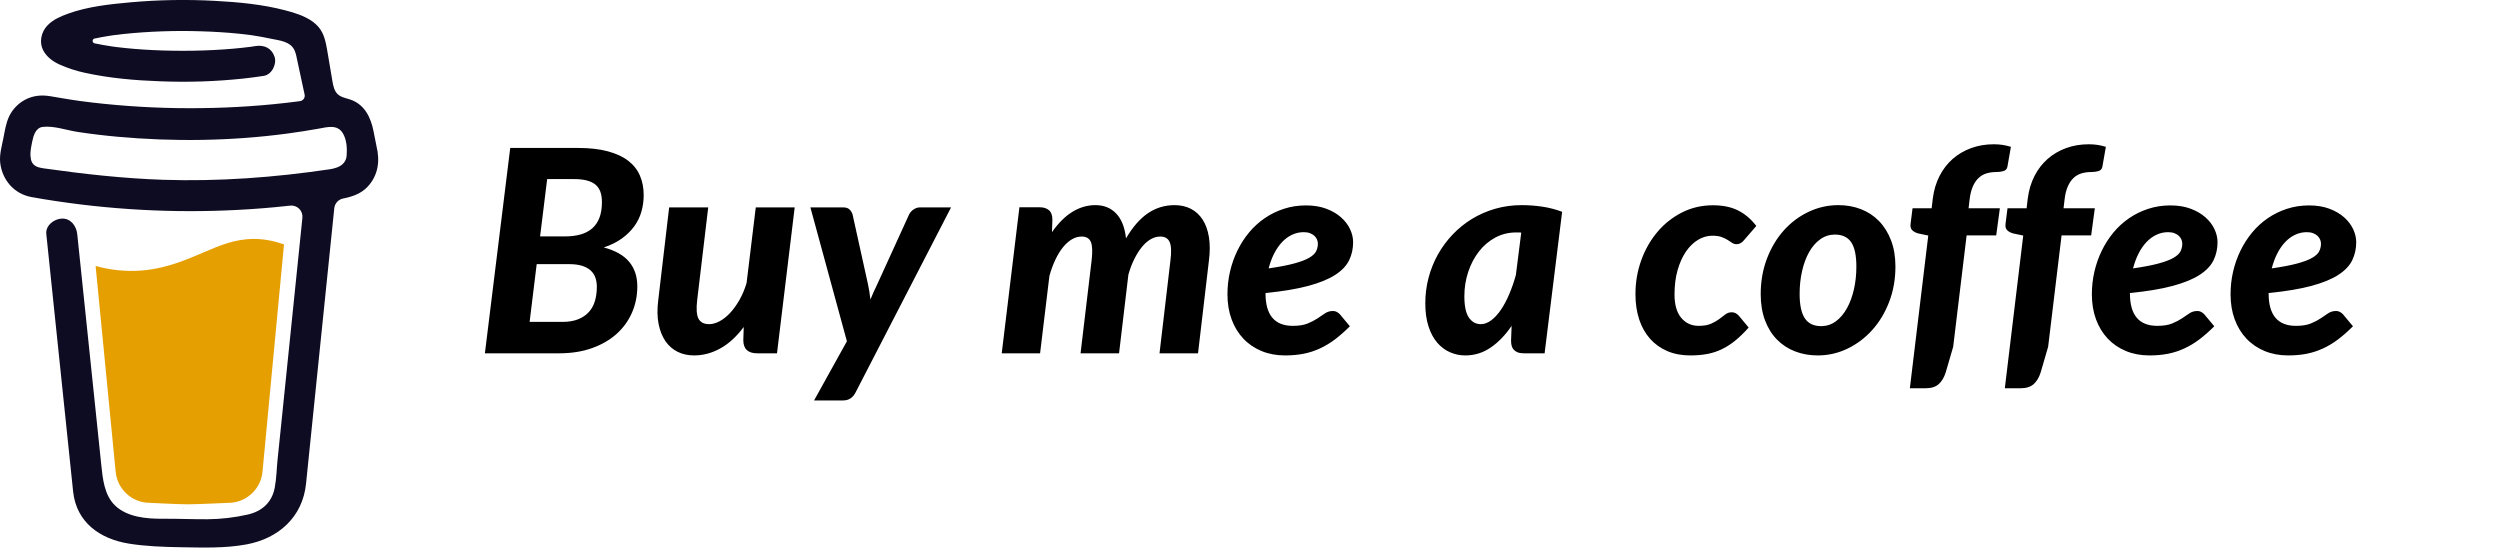
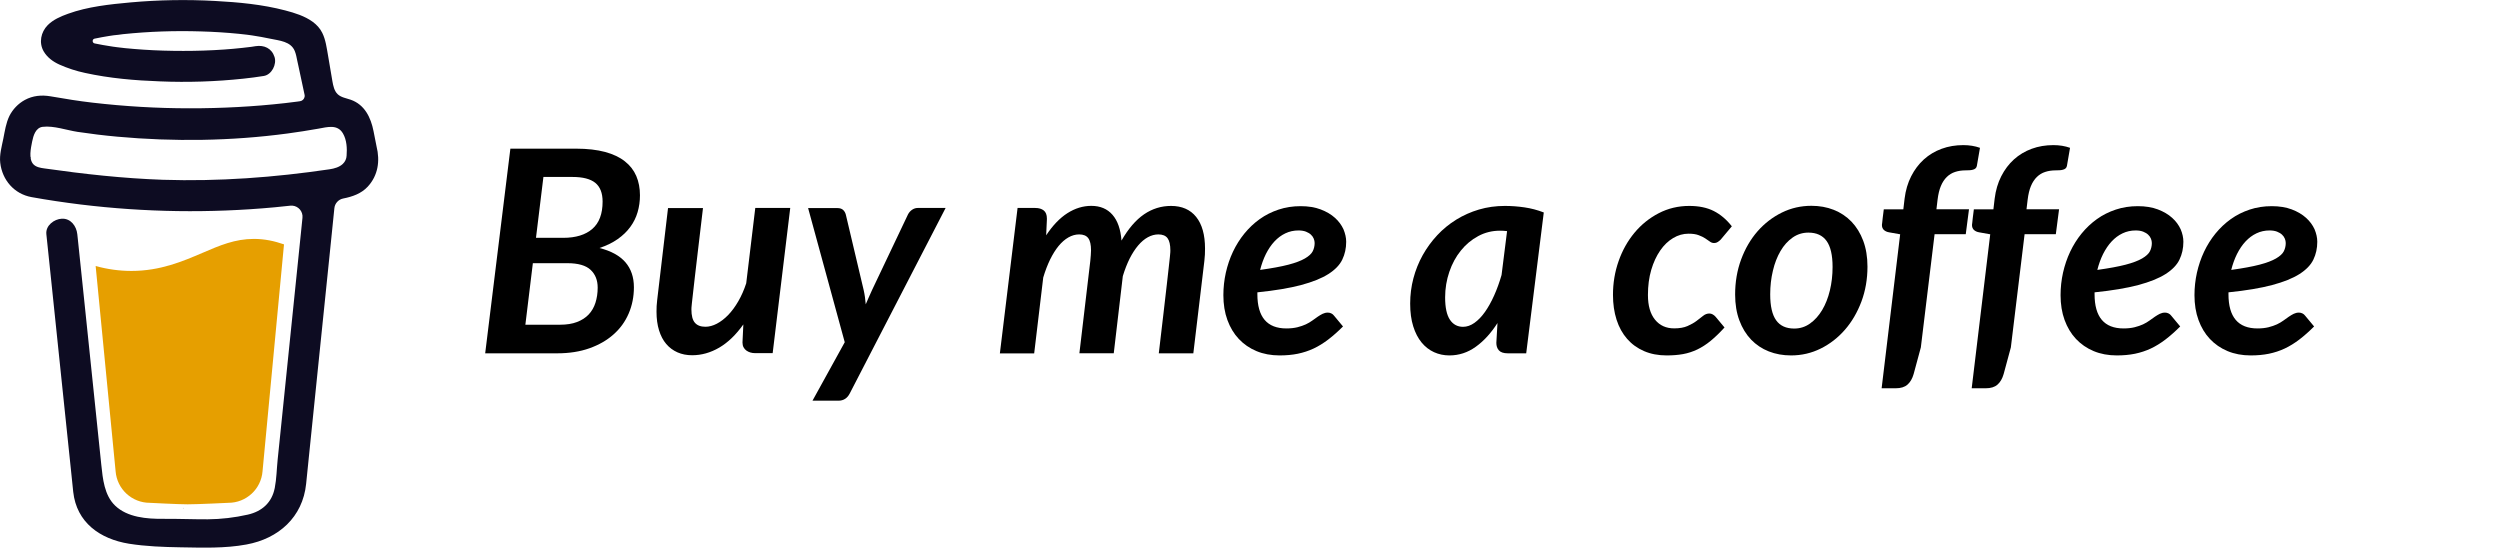
- <svg xmlns="http://www.w3.org/2000/svg" viewBox="0 0 4169 913">
-   <defs>
-     <style>
-       .a {
-         fill: #0d0c22;
-       }
- 
-       .b {
-         fill: #e69f00;
-       }
- 
-       .c {
-         font-size: 472px;
-         font-family: Lato-BlackItalic, Lato;
-         font-weight: 800;
-         font-style: italic;
-       }
-     </style>
-   </defs>
-   <path class="a" d="M564.72,212.38l-.62-.37-1.45-.44a3.43,3.43,0,0,0,2.07.81Z" />
-   <path class="a" d="M573.85,277.61l-.7.19Z" />
-   <path class="a" d="M565,212.28a1.22,1.22,0,0,1-.26-.06v.17a.47.47,0,0,0,.26-.11Z" />
-   <path class="a" d="M564.73,212.39h.09v-.06Z" />
-   <path class="a" d="M573.29,277.49l1.06-.6.39-.22.36-.39a6.11,6.11,0,0,0-1.81,1.21Z" />
-   <path class="a" d="M566.55,213.8l-1-1-.7-.38a2.87,2.87,0,0,0,1.73,1.36Z" />
-   <path class="a" d="M307,846.74a5.56,5.56,0,0,0-2.1,1.62l.66-.41C306,847.54,306.58,847.06,307,846.74Z" />
-   <path class="a" d="M457.7,817.09c0-.94-.45-.77-.34,2.55a4.36,4.36,0,0,1,.16-.8C457.58,818.25,457.63,817.67,457.7,817.09Z" />
-   <path class="a" d="M442.07,846.74a5.41,5.41,0,0,0-2.1,1.62l.65-.41C441.06,847.54,441.69,847.06,442.07,846.74Z" />
-   <path class="a" d="M200.81,853.79a4.51,4.51,0,0,0-2.21-1c.66.32,1.32.64,1.76.89Z" />
-   <path class="a" d="M176.92,830.92a7.15,7.15,0,0,0-.87-2.75,22.82,22.82,0,0,1,.84,2.7Z" />
-   <path class="b" d="M337.38,421.76c-32.8,14-70,30-118.25,30a223.81,223.81,0,0,1-59.69-8.23L192.8,786a57.23,57.23,0,0,0,57,52.52s47.3,2.46,63.08,2.46c17,0,67.93-2.46,67.93-2.46a57.21,57.21,0,0,0,57-52.52L473.6,407.51c-16-5.45-32.08-9.07-50.24-9.07C391.94,398.42,366.62,409.25,337.38,421.76Z" />
-   <path class="a" d="M56.17,275.64l.57.53.36.22a4.78,4.78,0,0,0-.93-.75Z" />
-   <path class="a" d="M627.87,244l-5-25.33c-4.51-22.74-14.74-44.22-38.08-52.44-7.48-2.63-16-3.76-21.7-9.2s-7.43-13.89-8.76-21.73c-2.46-14.38-4.77-28.77-7.28-43.13-2.18-12.35-3.9-26.21-9.56-37.54-7.37-15.2-22.66-24.1-37.87-30a217.67,217.67,0,0,0-23.81-7.37c-38-10-77.94-13.71-117-15.81A981.16,981.16,0,0,0,218,3.83c-34.83,3.16-71.52,7-104.62,19-12.1,4.41-24.57,9.7-33.77,19.05-11.28,11.48-15,29.24-6.73,43.56,5.86,10.17,15.79,17.36,26.31,22.11a213.14,213.14,0,0,0,42.72,13.91c40.9,9,83.27,12.59,125.05,14.1a951.62,951.62,0,0,0,138.79-4.54q17.1-1.87,34.14-4.5c13.37-2.06,22-19.54,18-31.73-4.72-14.57-17.39-20.22-31.73-18-2.11.33-4.21.64-6.32,1l-1.53.22q-7.28.92-14.56,1.72-15.06,1.62-30.17,2.65c-22.58,1.57-45.21,2.3-67.84,2.33-22.23,0-44.47-.62-66.66-2.08q-15.18-1-30.28-2.53-6.89-.72-13.72-1.55L190.77,78l-1-.14-4.51-.65c-9.21-1.39-18.42-3-27.53-4.91a4.22,4.22,0,0,1-2.34-1.45,4.14,4.14,0,0,1,2.34-6.63H158c7.9-1.69,15.85-3.12,23.84-4.38,2.66-.42,5.33-.82,8-1.23h.07c5-.33,10-1.22,15-1.81a952.86,952.86,0,0,1,130.3-4.6c21.12.62,42.22,1.86,63.23,4,4.52.47,9,1,13.52,1.52,1.72.2,3.45.45,5.18.66l3.49.5q15.26,2.28,30.35,5.52C465.85,67.61,485,68.67,491.63,85c2.11,5.19,3.07,11,4.24,16.39l1.48,6.94a2.34,2.34,0,0,1,.09.38q5.26,24.55,10.55,49.13a8.9,8.9,0,0,1,0,3.67,9,9,0,0,1-7.59,7.12h-.09l-2.15.3-2.13.28q-10.1,1.32-20.22,2.46-19.92,2.27-39.93,3.93-39.72,3.3-79.62,4.33-20.34.54-40.65.51a1409.48,1409.48,0,0,1-161.32-9.39c-5.8-.68-11.59-1.42-17.39-2.17,4.5.58-3.27-.44-4.84-.66q-5.52-.78-11.05-1.61c-12.37-1.86-24.67-4.14-37-6.14-14.92-2.46-29.2-1.23-42.7,6.14a62.07,62.07,0,0,0-25.7,26.65c-5.82,12-7.56,25.14-10.16,38.08S-1.2,258.19.34,271.46c3.3,28.66,23.33,52,52.15,57.16,27.11,4.91,54.36,8.89,81.69,12.28a1509.43,1509.43,0,0,0,323.5,4.69q13.15-1.23,26.27-2.68a18.43,18.43,0,0,1,20.34,20.2l-2.72,26.5Q493.32,470,485.08,550.28q-8.59,84.36-17.3,168.7l-4.92,47.5c-1.57,15.59-1.79,31.66-4.75,47.07-4.67,24.22-21.06,39.09-45,44.53a314.11,314.11,0,0,1-66.79,7.82c-24.93.13-49.83-1-74.75-.84-26.61.15-59.2-2.31-79.73-22.11-18-17.39-20.54-44.62-23-68.17q-4.9-46.75-9.73-93.51L141.06,508,129.38,395.85c-.2-1.85-.39-3.68-.58-5.55-1.4-13.38-10.87-26.47-25.79-25.79-12.78.56-27.29,11.42-25.8,25.79l8.66,83.13,17.91,172q7.65,73.26,15.27,146.55c1,9.36,1.9,18.74,2.94,28.1,5.61,51.15,44.67,78.71,93,86.47,28.25,4.55,57.18,5.48,85.85,6,36.75.59,73.87,2,110-4.66,53.56-9.82,93.75-45.59,99.49-101.07q2.45-24,4.91-48.06,8.16-79.5,16.31-159l17.76-173.19,8.14-79.37a18.43,18.43,0,0,1,14.84-16.2c15.32-3,30-8.08,40.85-19.74C630.55,292.61,634,268.42,627.87,244ZM51.7,261.15c.24-.11-.19,1.89-.38,2.82C51.29,262.56,51.36,261.31,51.7,261.15Zm1.49,11.49c.12-.08.49.41.87,1-.58-.54-.94-.95-.88-1Zm1.46,1.93c.53.9.81,1.46,0,0ZM57.59,277h.07c0,.09.14.18.18.26a2.23,2.23,0,0,0-.27-.26Zm514.05-3.56c-5.5,5.23-13.79,7.67-22,8.88-91.87,13.64-185.08,20.54-278,17.49-66.47-2.27-132.24-9.65-198-18.95-6.45-.91-13.44-2.09-17.87-6.84-8.36-9-4.25-27-2.08-37.85,2-9.93,5.8-23.16,17.6-24.57,18.43-2.16,39.82,5.61,58.05,8.38q32.91,5,66.08,8c94.36,8.6,190.29,7.26,284.23-5.32q25.68-3.45,51.18-8c15.15-2.71,31.94-7.81,41.09,7.88,6.28,10.68,7.11,25,6.14,37.05a20.68,20.68,0,0,1-6.42,13.83Z" />
-   <text class="c" transform="translate(792.56 589.17)">Buy me a coffee</text>
+ <svg xmlns="http://www.w3.org/2000/svg" version="1.1" id="Lag_1" x="0px" y="0px" viewBox="0 0 4169 913" style="enable-background:new 0 0 4169 913;" xml:space="preserve">
+   <style type="text/css">
+ 	.st0{fill:#0D0C22;}
+ 	.st1{fill:#E69F00;}
+ 	.st2{enable-background:new    ;}
+ </style>
+   <path class="st0" d="M564.7,212.4l-0.6-0.4l-1.5-0.4C563.2,212.1,564,212.3,564.7,212.4z" />
+   <path class="st0" d="M573.8,277.6l-0.7,0.2L573.8,277.6z" />
+   <path class="st0" d="M565,212.3c-0.1,0-0.2,0-0.3-0.1v0.2C564.8,212.4,564.9,212.3,565,212.3z" />
+   <path class="st0" d="M564.7,212.4L564.7,212.4L564.7,212.4L564.7,212.4z" />
+   <path class="st0" d="M573.3,277.5l1.1-0.6l0.4-0.2l0.4-0.4C574.4,276.6,573.8,277,573.3,277.5L573.3,277.5z" />
+   <path class="st0" d="M566.5,213.8l-1-1l-0.7-0.4C565.2,213.1,565.8,213.6,566.5,213.8L566.5,213.8z" />
+   <path class="st0" d="M307,846.7c-0.8,0.4-1.5,0.9-2.1,1.6l0.7-0.4C306,847.5,306.6,847.1,307,846.7z" />
+   <path class="st0" d="M457.7,817.1c0-0.9-0.5-0.8-0.3,2.5c0-0.3,0.1-0.5,0.2-0.8C457.6,818.2,457.6,817.7,457.7,817.1z" />
+   <path class="st0" d="M442.1,846.7c-0.8,0.4-1.5,0.9-2.1,1.6l0.6-0.4C441.1,847.5,441.7,847.1,442.1,846.7z" />
+   <path class="st0" d="M200.8,853.8c-0.6-0.5-1.4-0.9-2.2-1c0.7,0.3,1.3,0.6,1.8,0.9L200.8,853.8z" />
+   <path class="st0" d="M176.9,830.9c-0.1-1-0.4-1.9-0.9-2.8C176.4,829.1,176.7,830,176.9,830.9L176.9,830.9z" />
+   <path class="st1" d="M337.4,421.8c-32.8,14-70,30-118.2,30c-20.2,0-40.3-2.8-59.7-8.2L192.8,786c2.4,29.7,27.2,52.5,57,52.5  c0,0,47.3,2.5,63.1,2.5c17,0,67.9-2.5,67.9-2.5c29.8,0,54.6-22.8,57-52.5l35.8-378.5c-16-5.5-32.1-9.1-50.2-9.1  C391.9,398.4,366.6,409.2,337.4,421.8z" />
+   <path class="st0" d="M56.2,275.6l0.6,0.5l0.4,0.2C56.8,276.1,56.5,275.9,56.2,275.6z" />
+   <path class="st0" d="M627.9,244l-5-25.3c-4.5-22.7-14.7-44.2-38.1-52.4c-7.5-2.6-16-3.8-21.7-9.2s-7.4-13.9-8.8-21.7  c-2.5-14.4-4.8-28.8-7.3-43.1c-2.2-12.3-3.9-26.2-9.6-37.5c-7.4-15.2-22.7-24.1-37.9-30c-7.8-2.9-15.7-5.4-23.8-7.4  c-38-10-77.9-13.7-117-15.8c-46.9-2.6-94-1.8-140.8,2.4c-34.8,3.2-71.5,7-104.6,19c-12.1,4.4-24.6,9.7-33.8,19  c-11.3,11.5-15,29.2-6.7,43.6c5.9,10.2,15.8,17.4,26.3,22.1c13.7,6.1,28,10.8,42.7,13.9c40.9,9,83.3,12.6,125.1,14.1  c46.3,1.9,92.7,0.4,138.8-4.5c11.4-1.2,22.8-2.7,34.1-4.5c13.4-2.1,22-19.5,18-31.7c-4.7-14.6-17.4-20.2-31.7-18  c-2.1,0.3-4.2,0.6-6.3,1l-1.5,0.2c-4.9,0.6-9.7,1.2-14.6,1.7c-10,1.1-20.1,2-30.2,2.7c-22.6,1.6-45.2,2.3-67.8,2.3  c-22.2,0-44.5-0.6-66.7-2.1c-10.1-0.7-20.2-1.5-30.3-2.5c-4.6-0.5-9.2-1-13.7-1.6l-4.3-0.6l-1-0.1l-4.5-0.7  c-9.2-1.4-18.4-3-27.5-4.9c-0.9-0.2-1.7-0.7-2.3-1.4c-1.4-1.8-1.1-4.4,0.6-5.8c0.5-0.4,1.1-0.7,1.7-0.8h0.3  c7.9-1.7,15.9-3.1,23.8-4.4c2.7-0.4,5.3-0.8,8-1.2h0.1c5-0.3,10-1.2,15-1.8c43.3-4.5,86.8-6,130.3-4.6c21.1,0.6,42.2,1.9,63.2,4  c4.5,0.5,9,1,13.5,1.5c1.7,0.2,3.5,0.5,5.2,0.7l3.5,0.5c10.2,1.5,20.3,3.4,30.4,5.5c14.9,3.2,34,4.3,40.6,20.6  c2.1,5.2,3.1,11,4.2,16.4l1.5,6.9c0,0.1,0.1,0.3,0.1,0.4c3.5,16.4,7,32.7,10.5,49.1c0.3,1.2,0.3,2.5,0,3.7c-0.8,3.7-3.8,6.6-7.6,7.1  h-0.1l-2.1,0.3l-2.1,0.3c-6.7,0.9-13.5,1.7-20.2,2.5c-13.3,1.5-26.6,2.8-39.9,3.9c-26.5,2.2-53,3.6-79.6,4.3  c-13.6,0.4-27.1,0.5-40.6,0.5c-53.9,0-107.8-3.2-161.3-9.4c-5.8-0.7-11.6-1.4-17.4-2.2c4.5,0.6-3.3-0.4-4.8-0.7  c-3.7-0.5-7.4-1.1-11.1-1.6c-12.4-1.9-24.7-4.1-37-6.1c-14.9-2.5-29.2-1.2-42.7,6.1c-11.1,6.1-20,15.4-25.7,26.6  c-5.8,12-7.6,25.1-10.2,38.1s-6.7,26.9-5.1,40.1c3.3,28.7,23.3,52,52.2,57.2c27.1,4.9,54.4,8.9,81.7,12.3  c107.4,13.1,215.8,14.7,323.5,4.7c8.8-0.8,17.5-1.7,26.3-2.7c10.1-1.1,19.2,6.2,20.3,16.3c0.1,1.3,0.1,2.6,0,3.9l-2.7,26.5  c-5.5,53.6-11,107.1-16.5,160.7c-5.7,56.2-11.5,112.5-17.3,168.7l-4.9,47.5c-1.6,15.6-1.8,31.7-4.8,47.1  c-4.7,24.2-21.1,39.1-45,44.5c-21.9,5-44.3,7.6-66.8,7.8c-24.9,0.1-49.8-1-74.8-0.8c-26.6,0.2-59.2-2.3-79.7-22.1  c-18-17.4-20.5-44.6-23-68.2c-3.3-31.2-6.5-62.3-9.7-93.5l-18-173.3l-11.7-112.1c-0.2-1.9-0.4-3.7-0.6-5.5  c-1.4-13.4-10.9-26.5-25.8-25.8c-12.8,0.6-27.3,11.4-25.8,25.8l8.7,83.1l17.9,172c5.1,48.8,10.2,97.7,15.3,146.5  c1,9.4,1.9,18.7,2.9,28.1c5.6,51.2,44.7,78.7,93,86.5c28.2,4.5,57.2,5.5,85.9,6c36.8,0.6,73.9,2,110-4.7  c53.6-9.8,93.8-45.6,99.5-101.1c1.6-16,3.3-32,4.9-48.1c5.4-53,10.9-106,16.3-159l17.8-173.2l8.1-79.4c0.8-8.1,6.9-14.7,14.8-16.2  c15.3-3,30-8.1,40.8-19.7C630.5,292.6,634,268.4,627.9,244z M51.7,261.1c0.2-0.1-0.2,1.9-0.4,2.8C51.3,262.6,51.4,261.3,51.7,261.1z   M53.2,272.6c0.1-0.1,0.5,0.4,0.9,1C53.5,273.1,53.1,272.7,53.2,272.6L53.2,272.6z M54.7,274.6C55.2,275.5,55.5,276,54.7,274.6z   M57.6,277L57.6,277c0.1,0.1,0.2,0.2,0.2,0.3C57.8,277.2,57.7,277.1,57.6,277L57.6,277z M571.6,273.4c-5.5,5.2-13.8,7.7-22,8.9  c-91.9,13.6-185.1,20.5-278,17.5c-66.5-2.3-132.2-9.6-198-19c-6.4-0.9-13.4-2.1-17.9-6.8c-8.4-9-4.2-27-2.1-37.9  c2-9.9,5.8-23.2,17.6-24.6c18.4-2.2,39.8,5.6,58.1,8.4c21.9,3.3,44,6,66.1,8c94.4,8.6,190.3,7.3,284.2-5.3c17.1-2.3,34.2-5,51.2-8  c15.2-2.7,31.9-7.8,41.1,7.9c6.3,10.7,7.1,25,6.1,37C577.8,264.8,575.5,269.8,571.6,273.4L571.6,273.4z" />
+   <g class="st2">
+     <path d="M809.1,589.2l42-341.3h109.5c18.9,0,35,1.9,48.5,5.5c13.5,3.7,24.5,8.9,33,15.7c8.6,6.8,14.9,14.9,19,24.5   c4.1,9.6,6.1,20.3,6.1,32.1c0,9.8-1.3,19.1-3.9,28c-2.6,8.9-6.6,17.1-12.2,24.7c-5.5,7.6-12.5,14.3-21,20.3   c-8.5,6-18.6,10.9-30.4,14.9c19.4,4.9,33.7,12.8,43.2,23.7c9.4,10.9,14.2,24.8,14.2,41.7c0,15.7-2.9,30.3-8.7,43.8   c-5.8,13.5-14.2,25.1-25.3,34.9c-11,9.8-24.4,17.5-40.2,23.1c-15.8,5.6-33.7,8.4-53.7,8.4H809.1z M888.6,438.8l-12.5,102.7h57.8   c11,0,20.5-1.5,28.3-4.5c7.9-3,14.4-7.2,19.5-12.6c5.1-5.4,8.9-12,11.3-19.6c2.4-7.6,3.7-16,3.7-25.1c0-12.4-3.9-22.3-11.8-29.7   c-7.9-7.4-20.8-11.1-38.7-11.1H888.6z M893.8,396.6h45.3c21.1,0,37.3-5,48.7-14.9c11.4-9.9,17.1-25.1,17.1-45.5   c0-14.3-4.1-24.7-12.2-31.3c-8.1-6.5-20.7-9.8-37.9-9.8h-48.6L893.8,396.6z" />
+     <path d="M1172.3,347c-3.1,26.6-5.8,49.1-8,67.5c-2.2,18.4-4,33.7-5.4,46c-1.4,12.3-2.5,21.9-3.3,29c-0.8,7.1-1.4,12.4-1.8,16   c-0.4,3.6-0.6,6.1-0.7,7.3c-0.1,1.3-0.1,2.3-0.1,3.1c0,10.4,1.9,17.8,5.8,22.3c3.9,4.5,9.7,6.7,17.6,6.7c6.1,0,12.5-1.7,19-5.1   c6.5-3.4,12.8-8.2,18.9-14.5c6.1-6.3,11.7-13.9,16.9-22.9c5.2-9,9.6-19,13.2-30l15.1-125.6h58.3l-29.3,242.1h-29.5   c-2.7,0-5.2-0.4-7.7-1.1c-2.4-0.7-4.6-1.8-6.6-3.2c-2-1.4-3.5-3.2-4.7-5.4c-1.2-2.2-1.8-4.8-1.8-7.8v-0.9l1.4-29.5   c-12.3,17.3-25.7,30.2-40.2,38.7c-14.6,8.5-29.6,12.7-45.2,12.7c-9,0-17.1-1.6-24.4-4.8c-7.3-3.2-13.6-7.9-18.8-14   s-9.2-13.7-12-22.8c-2.8-9-4.2-19.4-4.2-31c0-3.1,0.1-6.3,0.2-9.4c0.2-3.1,0.5-6.4,0.9-9.9L1114,347H1172.3z" />
+     <path d="M1417,656.2c-4.1,8-10.4,12-18.9,12h-43.2l53.8-97.5L1347.6,347h48.9c4.2,0,7.4,1.1,9.6,3.2s3.6,4.7,4.4,7.7l29.7,125.6   c0.9,4.1,1.7,8.1,2.2,12c0.5,3.9,1,7.9,1.3,12c1.7-4.1,3.5-8.1,5.3-12.2c1.8-4,3.7-8.1,5.5-12.2l59.7-125.6   c1.6-3.1,3.9-5.7,6.8-7.7c3-2,6.1-3,9.2-3h46.7L1417,656.2z" />
+     <path d="M1667.4,589.2l29.5-242.4h29.5c6,0,10.7,1.4,14.2,4.2c3.5,2.8,5.2,7.3,5.2,13.5c0,0.2,0,0.4,0,0.7c0,0.3,0,1.4-0.1,3.2   c-0.1,1.8-0.2,4.6-0.4,8.3c-0.2,3.7-0.4,8.9-0.7,15.7c10.9-16.5,22.7-28.8,35.4-36.9c12.7-8.1,26-12.2,39.9-12.2   c14.9,0,26.7,5,35.3,14.9c8.6,9.9,13.6,24.2,15,43c11.3-19.8,23.9-34.4,37.6-43.8c13.8-9.4,28.8-14,45-14   c18.1,0,32.1,6.1,41.9,18.3c9.8,12.2,14.8,29.8,14.8,52.7c0,3.1-0.1,6.5-0.2,10c-0.2,3.5-0.5,7.1-0.9,10.7L1990,589.2h-57.6   c3.1-26.7,5.8-49.4,8-68.1c2.2-18.6,4-34.2,5.4-46.7c1.4-12.5,2.5-22.3,3.3-29.4c0.8-7.1,1.4-12.5,1.8-16.4   c0.4-3.9,0.6-6.5,0.7-7.8c0.1-1.3,0.1-2.4,0.1-3.2c0-9.4-1.6-16.2-4.7-20.4c-3.1-4.2-8.3-6.3-15.3-6.3c-6,0-11.8,1.6-17.5,4.7   c-5.7,3.1-11.1,7.7-16.2,13.7c-5.1,6-9.8,13.3-14.2,21.9c-4.3,8.7-8.1,18.4-11.4,29.3l-15.1,128.6H1800l18.2-154.1   c0.3-3.3,0.6-6.4,0.8-9.3c0.2-2.9,0.4-5.6,0.4-8.1c0-9.4-1.5-16.2-4.6-20.4c-3.1-4.2-8.1-6.3-15.2-6.3c-6.1,0-12.1,1.7-17.9,5   c-5.8,3.3-11.3,8.1-16.4,14.3c-5.1,6.2-9.8,13.8-14.2,22.7c-4.3,8.9-8.1,18.8-11.4,29.9l-15.1,126.5H1667.4z" />
+     <path d="M2244.9,403.2c0,10.9-2.2,20.8-6.5,29.7c-4.3,9-12.1,17-23.2,24.1c-11.2,7.1-26.3,13.2-45.4,18.3   c-19.1,5.1-43.5,9.2-73,12.2v3.1c0,38.1,16.1,57.1,48.4,57.1c6.9,0,13.1-0.7,18.4-2c5.3-1.3,10-3,14-4.8c4-1.9,7.6-4,10.9-6.4   c3.2-2.4,6.2-4.5,9-6.4c2.8-1.9,5.5-3.5,8.1-4.8c2.7-1.3,5.6-2,8.7-2c1.9,0,3.8,0.4,5.7,1.3c1.9,0.9,3.5,2.2,4.7,3.9l14.9,17.9   c-8.3,8.3-16.5,15.6-24.5,21.7c-8,6.1-16.2,11.2-24.5,15.1c-8.3,3.9-17.2,6.8-26.4,8.7c-9.3,1.9-19.4,2.8-30.4,2.8   c-14.2,0-27-2.4-38.5-7.2c-11.5-4.8-21.3-11.6-29.5-20.3c-8.2-8.7-14.5-19.3-19-31.6c-4.5-12.3-6.7-26.2-6.7-41.4   c0-12.7,1.4-25.3,4.1-37.5c2.8-12.3,6.7-23.9,11.9-34.9c5.2-11,11.6-21.2,19.1-30.4c7.6-9.3,16.1-17.3,25.6-24.1   c9.5-6.8,20-12,31.4-15.8c11.4-3.8,23.6-5.7,36.7-5.7c12.7,0,23.9,1.8,33.4,5.4c9.5,3.6,17.5,8.3,23.8,14   c6.4,5.7,11.1,12.2,14.3,19.2C2243.3,389.5,2244.9,396.4,2244.9,403.2z M2165.4,384.3c-7.9,0-15.2,1.6-21.9,4.8   c-6.8,3.2-12.9,7.8-18.3,13.6c-5.4,5.8-10.1,12.8-14.2,20.9c-4,8.1-7.2,17-9.6,26.5c19.5-2.7,35.2-5.6,47.1-8.7   c11.9-3.1,21.1-6.6,27.6-10.4c6.5-3.8,10.9-7.8,13-12s3.2-8.8,3.2-13.7c0-2.4-0.5-4.8-1.5-7.3c-1-2.5-2.6-4.8-4.7-6.7   c-2.1-2-4.9-3.6-8.3-5C2174.4,385,2170.2,384.3,2165.4,384.3z" />
+     <path d="M2545.1,589.2h-30.7c-7.1,0-12-1.7-14.9-5s-4.2-7.5-4.2-12.5l1.9-33c-10.7,16.7-22.7,29.9-36.1,39.5   c-13.4,9.7-28.1,14.5-44.1,14.5c-9.1,0-17.7-1.8-25.6-5.4c-7.9-3.6-14.9-9-20.8-16.2c-5.9-7.2-10.5-16.1-13.9-26.9   c-3.4-10.8-5.1-23.4-5.1-37.9c0-14.5,1.8-28.6,5.4-42.2c3.6-13.7,8.8-26.5,15.5-38.6c6.7-12,14.8-23.1,24.2-33.2   c9.4-10.1,20-18.7,31.7-26c11.7-7.2,24.4-12.9,38-16.9c13.6-4,28-6,43.1-6c10.9,0,21.7,0.8,32.7,2.4c10.9,1.6,21.7,4.4,32.2,8.5   L2545.1,589.2z M2439.8,545c6.4,0,12.8-2.2,19-6.6c6.2-4.4,12.1-10.5,17.6-18.3c5.5-7.8,10.6-17,15.3-27.5   c4.7-10.5,8.8-21.9,12.3-34l9.2-73.2c-4.2-0.5-8.2-0.7-11.8-0.7c-13.1,0-25.2,3-36.3,9c-11.2,6-20.8,14-29,24.2   c-8.2,10.1-14.6,21.9-19.2,35.4c-4.6,13.5-7,27.7-7,42.6c0,17,2.7,29.4,8,37.3C2423.2,541.1,2430.5,545,2439.8,545z" />
+     <path d="M2852.7,568.4c-7.3,6-14.8,10.8-22.3,14.4c-7.6,3.6-15.5,6.2-23.8,7.7c-8.3,1.5-17.5,2.2-27.4,2.2c-14,0-26.5-2.4-37.6-7.2   c-11.1-4.8-20.5-11.6-28.2-20.4c-7.7-8.8-13.6-19.4-17.6-31.9c-4-12.4-6-26.3-6-41.5c0-19.7,3.1-38.4,9.4-56.3   c6.3-17.9,15.1-33.6,26.4-47.2c11.3-13.6,24.8-24.5,40.4-32.6c15.6-8.1,32.6-12.2,51-12.2c16,0,29.7,2.8,40.9,8.5   c11.2,5.7,21.3,14.2,30.1,25.5l-18.6,22.2c-1.4,1.4-3,2.7-4.8,3.9c-1.8,1.2-3.8,1.8-6,1.8c-2.7,0-5.1-0.8-7.3-2.5   c-2.2-1.7-4.8-3.4-7.7-5.3c-2.9-1.9-6.5-3.7-10.9-5.3c-4.3-1.7-10-2.5-16.9-2.5c-9,0-17.5,2.4-25.7,7.3   c-8.2,4.9-15.4,11.8-21.6,20.8c-6.2,9-11.2,19.7-14.9,32.3c-3.7,12.6-5.5,26.5-5.5,41.8c0,17.8,3.9,31.5,11.8,41.2   c7.9,9.7,18.5,14.5,31.9,14.5c9,0,16.4-1.3,22.3-3.9c5.9-2.6,10.9-5.4,15-8.5c4.1-3.1,7.7-5.9,11-8.5c3.2-2.6,6.7-3.9,10.5-3.9   c1.9,0,3.7,0.5,5.5,1.5c1.8,1,3.4,2.3,4.8,3.9l14.9,17.9C2867.7,555,2860,562.4,2852.7,568.4z" />
+     <path d="M2986.8,592.7c-13.4,0-25.8-2.2-37.2-6.7c-11.4-4.5-21.2-11.1-29.5-19.7c-8.3-8.7-14.8-19.3-19.5-31.9   c-4.7-12.6-7.1-27-7.1-43.2c0-20.9,3.3-40.4,10-58.5c6.7-18.1,15.8-33.7,27.4-47c11.6-13.2,25.1-23.6,40.5-31.2   c15.4-7.6,31.9-11.3,49.3-11.3c13.4,0,25.8,2.2,37.2,6.7c11.4,4.5,21.3,11.1,29.6,19.7c8.3,8.7,14.9,19.3,19.6,31.9   c4.7,12.6,7.1,27,7.1,43.2c0,20.8-3.4,40.2-10.1,58.2c-6.8,18-15.9,33.7-27.5,47c-11.6,13.3-25.1,23.8-40.5,31.4   C3020.8,588.9,3004.3,592.7,2986.8,592.7z M2992,547.9c9.8,0,18.6-2.8,26.4-8.4c7.9-5.6,14.6-13.1,20.2-22.4   c5.6-9.4,9.9-20.3,12.9-32.7c3-12.4,4.5-25.5,4.5-39.2c0-19.7-3.3-34.1-10-43.4c-6.7-9.3-16.8-13.9-30.3-13.9   c-9.8,0-18.6,2.8-26.4,8.3c-7.9,5.5-14.6,13-20.1,22.4c-5.5,9.4-9.8,20.4-12.7,32.8c-3,12.4-4.5,25.6-4.5,39.4   c0,19.7,3.3,34.1,9.9,43.3C2968.4,543.3,2978.5,547.9,2992,547.9z" />
+     <path d="M3226.1,390.7l-22.9,188.6l-12,44.4c-2.2,7.7-5.6,13.6-10.3,17.7c-4.6,4.1-11.2,6.1-19.7,6.1h-23.4l30.9-256.8l-18.6-3.3   c-3.5-0.6-6.3-1.9-8.5-3.9c-2.2-2-3.3-4.8-3.3-8.4c0-0.2,0-0.5,0.1-0.9c0.1-0.5,0.2-1.5,0.4-3.2c0.2-1.7,0.4-4.2,0.8-7.6   c0.4-3.4,1-8.1,1.8-14.3h32.6l2.1-17.9c1.7-13.8,5.4-26.3,11-37.3c5.6-11,12.7-20.4,21.2-28.1c8.6-7.7,18.4-13.6,29.6-17.7   c11.2-4.1,23.2-6.1,36.1-6.1c10.1,0,19.4,1.5,27.8,4.5l-5.2,30.2c-0.3,1.7-1.1,3.1-2.2,4.1c-1.2,1-2.6,1.8-4.4,2.2   c-1.7,0.5-3.7,0.8-5.8,0.9c-2.1,0.2-4.3,0.2-6.5,0.2c-6.3,0-12.1,0.9-17.3,2.6c-5.3,1.7-9.9,4.5-13.9,8.4c-4,3.9-7.3,8.9-9.9,15.1   c-2.6,6.2-4.4,13.8-5.5,22.8l-1.9,16h54.3l-5.4,41.5H3226.1z" />
+     <path d="M3376.2,390.7l-22.9,188.6l-12,44.4c-2.2,7.7-5.6,13.6-10.3,17.7c-4.6,4.1-11.2,6.1-19.7,6.1H3288l30.9-256.8l-18.6-3.3   c-3.5-0.6-6.3-1.9-8.5-3.9c-2.2-2-3.3-4.8-3.3-8.4c0-0.2,0-0.5,0.1-0.9c0.1-0.5,0.2-1.5,0.4-3.2c0.2-1.7,0.4-4.2,0.8-7.6   c0.4-3.4,1-8.1,1.8-14.3h32.6l2.1-17.9c1.7-13.8,5.4-26.3,11-37.3c5.6-11,12.7-20.4,21.2-28.1c8.6-7.7,18.4-13.6,29.6-17.7   c11.2-4.1,23.2-6.1,36.1-6.1c10.1,0,19.4,1.5,27.8,4.5l-5.2,30.2c-0.3,1.7-1.1,3.1-2.2,4.1c-1.2,1-2.6,1.8-4.4,2.2   c-1.7,0.5-3.7,0.8-5.8,0.9c-2.1,0.2-4.3,0.2-6.5,0.2c-6.3,0-12.1,0.9-17.3,2.6c-5.3,1.7-9.9,4.5-13.9,8.4c-4,3.9-7.3,8.9-9.9,15.1   c-2.6,6.2-4.4,13.8-5.5,22.8l-1.9,16h54.3l-5.4,41.5H3376.2z" />
+     <path d="M3641,403.2c0,10.9-2.2,20.8-6.5,29.7c-4.3,9-12.1,17-23.2,24.1c-11.2,7.1-26.3,13.2-45.4,18.3c-19.1,5.1-43.5,9.2-73,12.2   v3.1c0,38.1,16.1,57.1,48.4,57.1c6.9,0,13.1-0.7,18.4-2c5.3-1.3,10-3,14-4.8c4-1.9,7.6-4,10.9-6.4c3.2-2.4,6.2-4.5,9-6.4   c2.8-1.9,5.5-3.5,8.1-4.8c2.7-1.3,5.6-2,8.7-2c1.9,0,3.8,0.4,5.7,1.3c1.9,0.9,3.5,2.2,4.7,3.9l14.9,17.9   c-8.3,8.3-16.5,15.6-24.5,21.7c-8,6.1-16.2,11.2-24.5,15.1c-8.3,3.9-17.2,6.8-26.4,8.7c-9.3,1.9-19.4,2.8-30.4,2.8   c-14.2,0-27-2.4-38.5-7.2c-11.5-4.8-21.3-11.6-29.5-20.3c-8.2-8.7-14.5-19.3-19-31.6c-4.5-12.3-6.7-26.2-6.7-41.4   c0-12.7,1.4-25.3,4.1-37.5c2.8-12.3,6.7-23.9,11.9-34.9c5.2-11,11.6-21.2,19.1-30.4c7.6-9.3,16.1-17.3,25.6-24.1   c9.5-6.8,20-12,31.4-15.8c11.4-3.8,23.6-5.7,36.7-5.7c12.7,0,23.9,1.8,33.4,5.4c9.5,3.6,17.5,8.3,23.8,14   c6.4,5.7,11.1,12.2,14.3,19.2C3639.5,389.5,3641,396.4,3641,403.2z M3561.5,384.3c-7.9,0-15.2,1.6-21.9,4.8   c-6.8,3.2-12.9,7.8-18.3,13.6c-5.4,5.8-10.1,12.8-14.2,20.9c-4,8.1-7.2,17-9.6,26.5c19.5-2.7,35.2-5.6,47.1-8.7   c11.9-3.1,21.1-6.6,27.6-10.4c6.5-3.8,10.9-7.8,13-12s3.2-8.8,3.2-13.7c0-2.4-0.5-4.8-1.5-7.3c-1-2.5-2.6-4.8-4.7-6.7   c-2.1-2-4.9-3.6-8.3-5C3570.5,385,3566.4,384.3,3561.5,384.3z" />
+     <path d="M3864.3,403.2c0,10.9-2.2,20.8-6.5,29.7c-4.3,9-12.1,17-23.2,24.1c-11.2,7.1-26.3,13.2-45.4,18.3   c-19.1,5.1-43.5,9.2-73,12.2v3.1c0,38.1,16.1,57.1,48.4,57.1c6.9,0,13.1-0.7,18.4-2c5.3-1.3,10-3,14-4.8c4-1.9,7.6-4,10.9-6.4   c3.2-2.4,6.2-4.5,9-6.4c2.8-1.9,5.5-3.5,8.1-4.8c2.7-1.3,5.6-2,8.7-2c1.9,0,3.8,0.4,5.7,1.3c1.9,0.9,3.5,2.2,4.7,3.9l14.9,17.9   c-8.3,8.3-16.5,15.6-24.5,21.7c-8,6.1-16.2,11.2-24.5,15.1c-8.3,3.9-17.2,6.8-26.4,8.7c-9.3,1.9-19.4,2.8-30.4,2.8   c-14.2,0-27-2.4-38.5-7.2c-11.5-4.8-21.3-11.6-29.5-20.3c-8.2-8.7-14.5-19.3-19-31.6c-4.5-12.3-6.7-26.2-6.7-41.4   c0-12.7,1.4-25.3,4.1-37.5c2.8-12.3,6.7-23.9,11.9-34.9c5.2-11,11.6-21.2,19.1-30.4c7.6-9.3,16.1-17.3,25.6-24.1   c9.5-6.8,20-12,31.4-15.8c11.4-3.8,23.6-5.7,36.7-5.7c12.7,0,23.9,1.8,33.4,5.4c9.5,3.6,17.5,8.3,23.8,14   c6.4,5.7,11.1,12.2,14.3,19.2C3862.7,389.5,3864.3,396.4,3864.3,403.2z M3784.8,384.3c-7.9,0-15.2,1.6-21.9,4.8   c-6.8,3.2-12.9,7.8-18.3,13.6c-5.4,5.8-10.1,12.8-14.2,20.9c-4,8.1-7.2,17-9.6,26.5c19.5-2.7,35.2-5.6,47.1-8.7   c11.9-3.1,21.1-6.6,27.6-10.4c6.5-3.8,10.9-7.8,13-12s3.2-8.8,3.2-13.7c0-2.4-0.5-4.8-1.5-7.3c-1-2.5-2.6-4.8-4.7-6.7   c-2.1-2-4.9-3.6-8.3-5C3793.8,385,3789.6,384.3,3784.8,384.3z" />
+   </g>
</svg>
